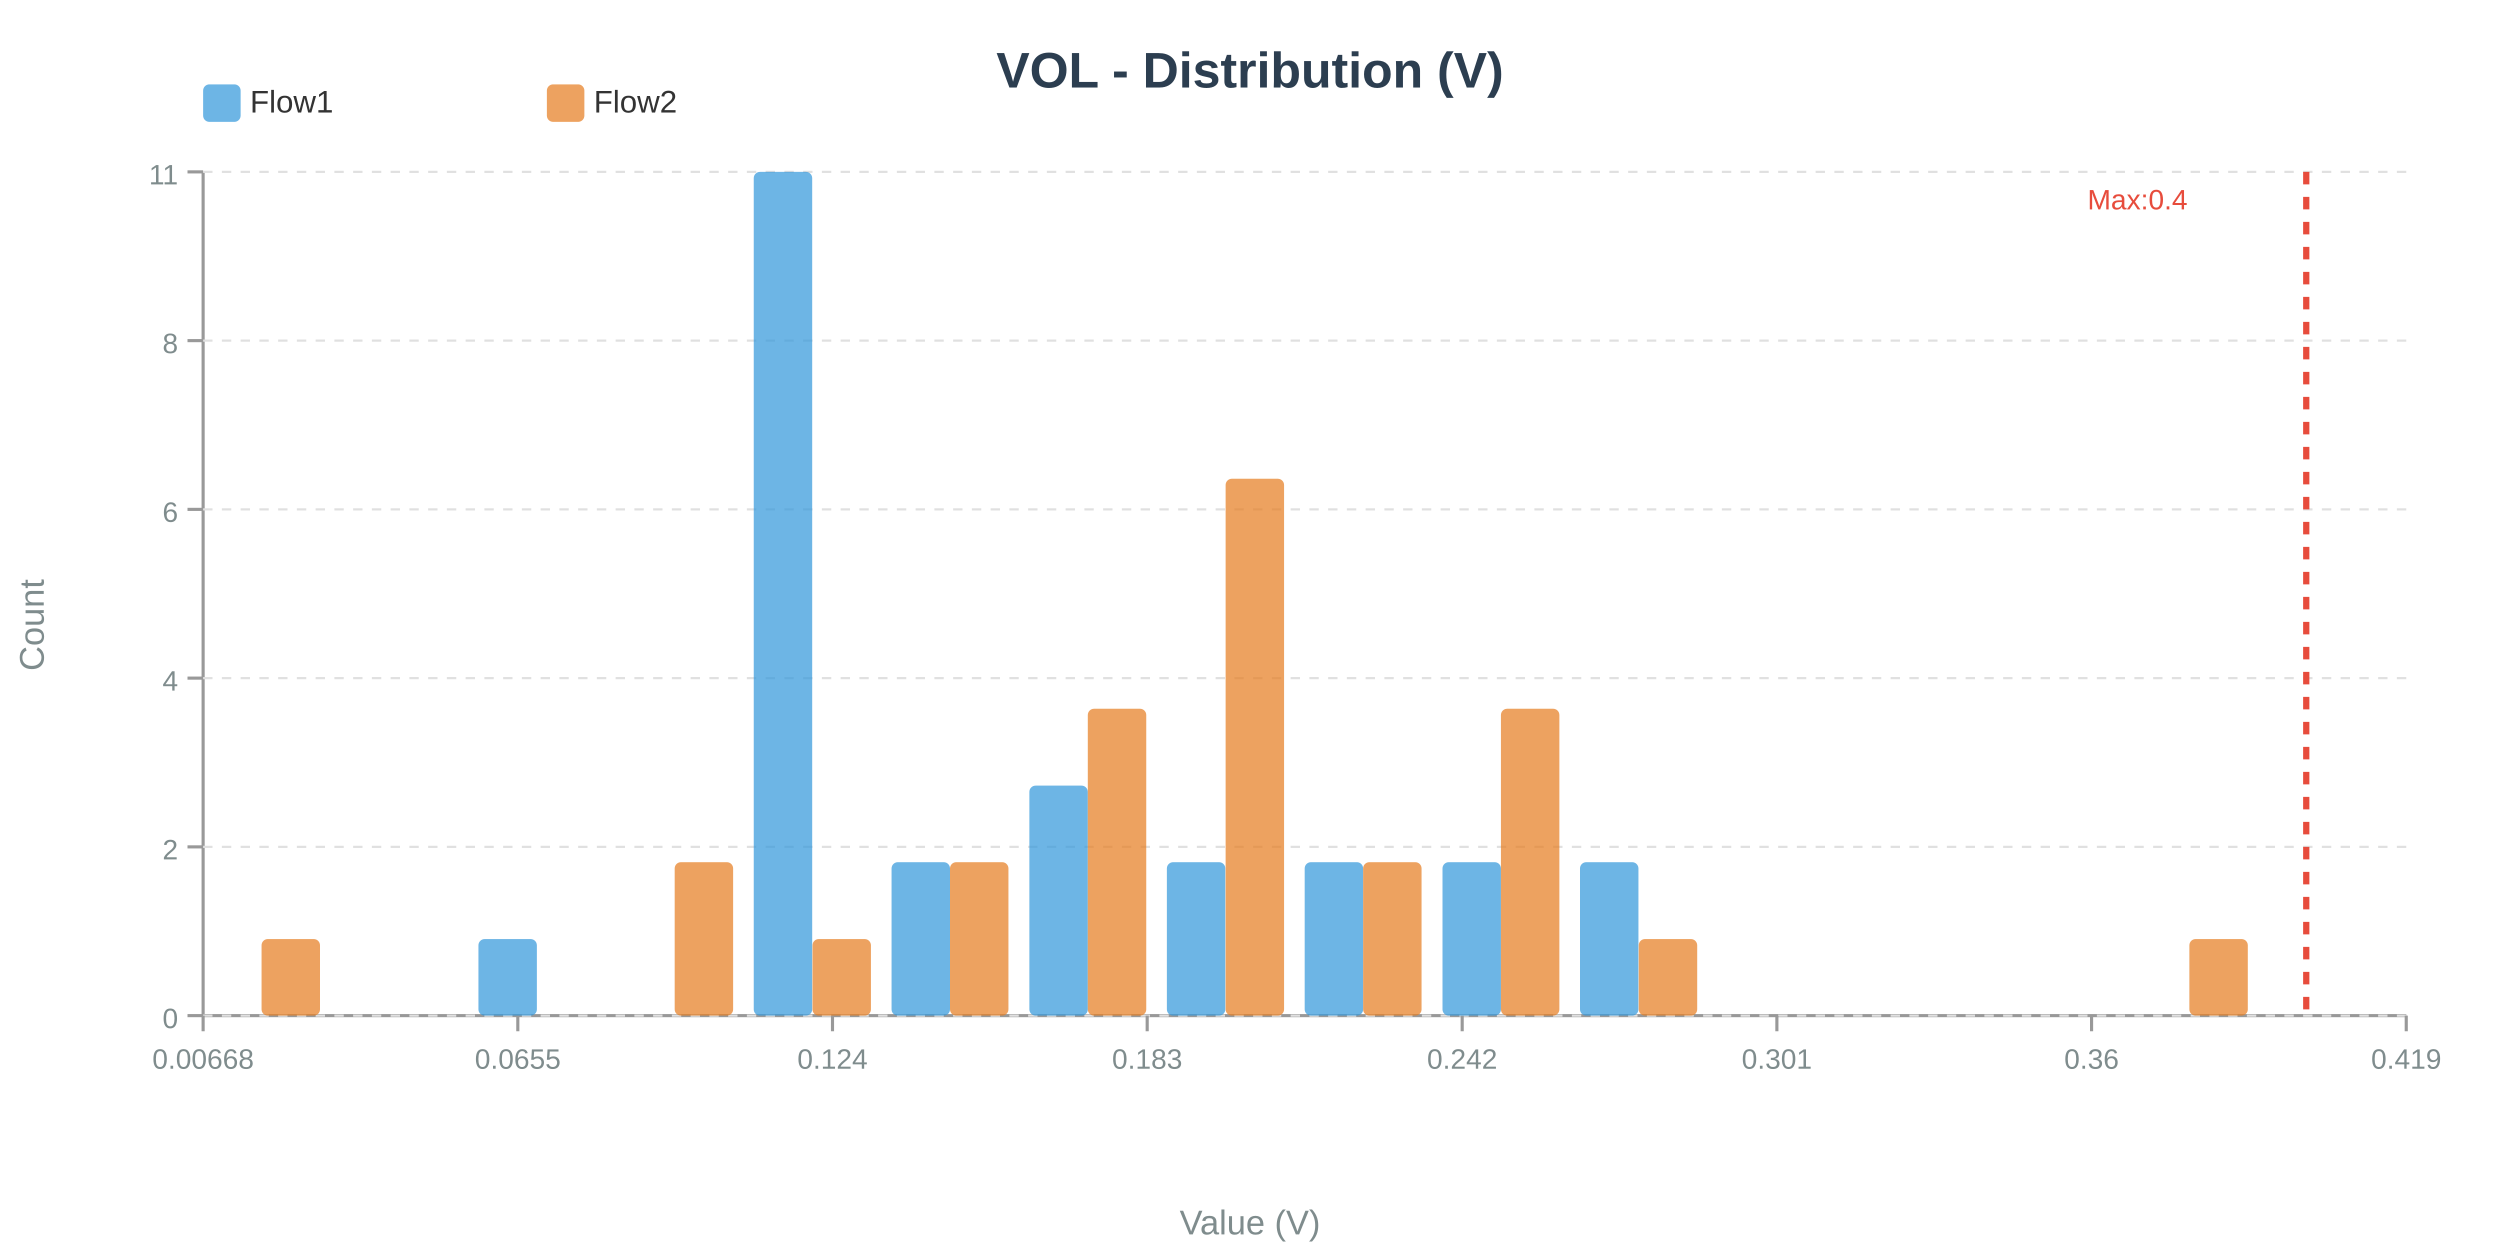
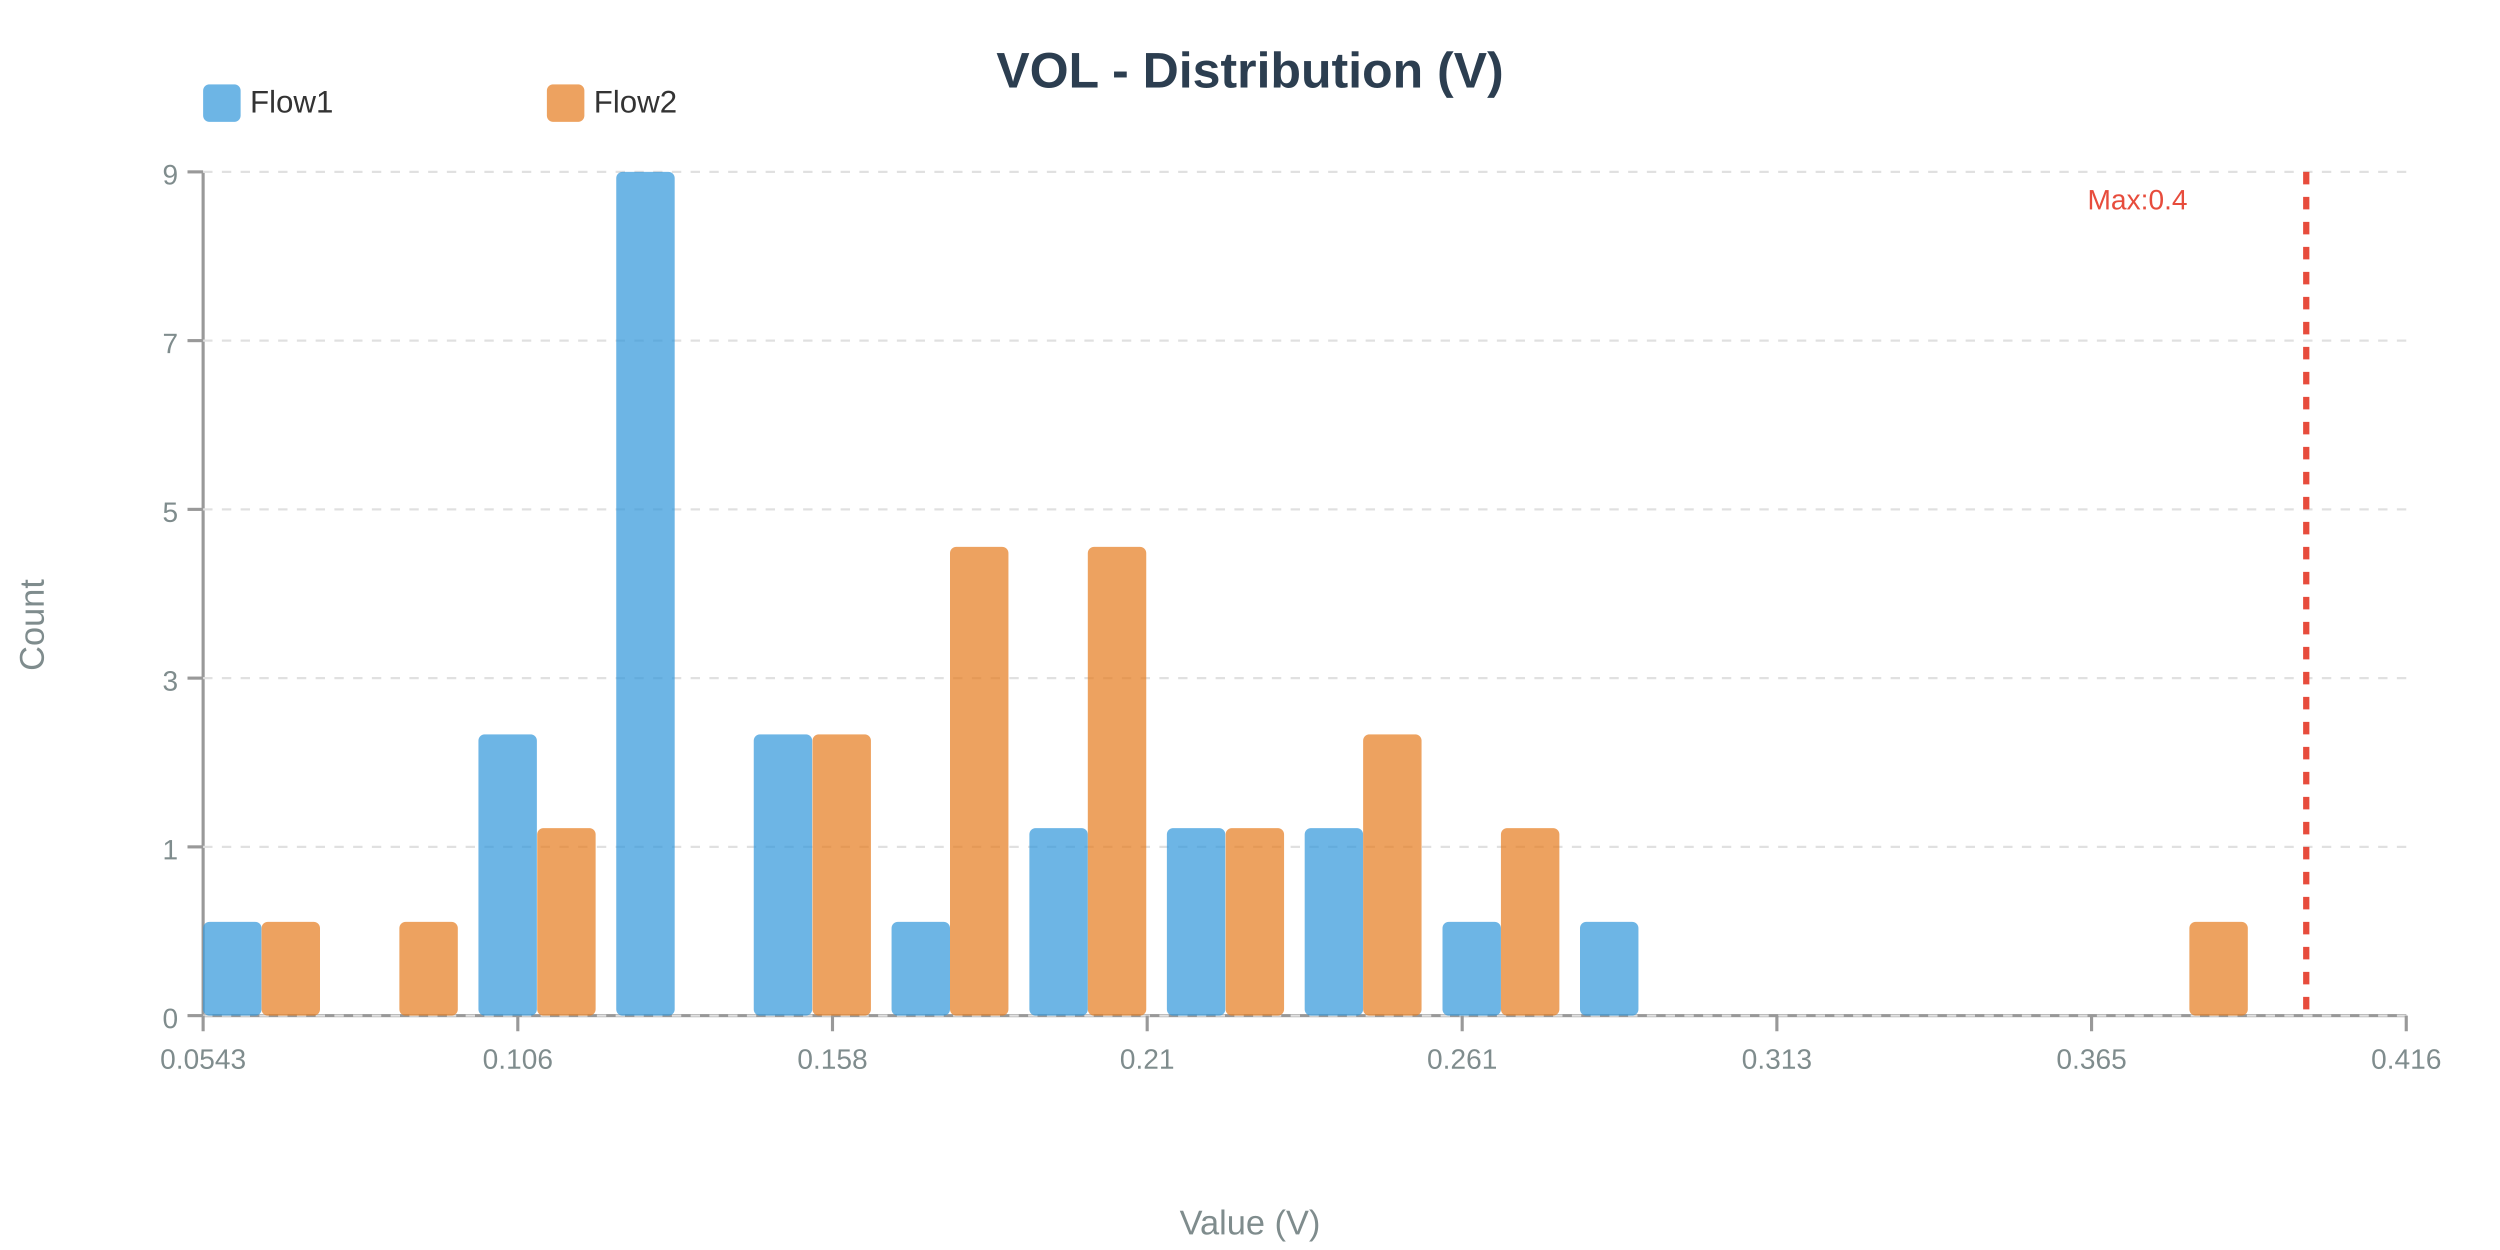
<svg xmlns="http://www.w3.org/2000/svg" width="800" height="400" viewBox="0 0 800 400">
  <rect width="800" height="400" fill="#ffffff" />
  <text x="400.0" y="28.0" font-size="16" font-weight="bold" text-anchor="middle" fill="#2c3e50" font-family="Arial,sans-serif">VOL - Distribution (V)</text>
  <line x1="65.0" y1="325.0" x2="770.0" y2="325.0" stroke="#999" stroke-width="1" />
  <line x1="65.0" y1="55.0" x2="65.0" y2="325.0" stroke="#999" stroke-width="1" />
  <line x1="60.0" y1="325.0" x2="65.0" y2="325.0" stroke="#999" stroke-width="1" />
  <line x1="65.0" y1="325.0" x2="770.0" y2="325.0" stroke="#e0e0e0" stroke-width="0.7" stroke-dasharray="3,3" />
  <text x="57.0" y="329.0" font-size="9" font-weight="normal" text-anchor="end" fill="#7f8c8d" font-family="Arial,sans-serif">0</text>
  <line x1="60.0" y1="271.0" x2="65.0" y2="271.0" stroke="#999" stroke-width="1" />
  <line x1="65.0" y1="271.0" x2="770.0" y2="271.0" stroke="#e0e0e0" stroke-width="0.7" stroke-dasharray="3,3" />
-   <text x="57.0" y="275.0" font-size="9" font-weight="normal" text-anchor="end" fill="#7f8c8d" font-family="Arial,sans-serif">2</text>
+   <text x="57.0" y="275.0" font-size="9" font-weight="normal" text-anchor="end" fill="#7f8c8d" font-family="Arial,sans-serif">1</text>
  <line x1="60.0" y1="217.0" x2="65.0" y2="217.0" stroke="#999" stroke-width="1" />
  <line x1="65.0" y1="217.0" x2="770.0" y2="217.0" stroke="#e0e0e0" stroke-width="0.7" stroke-dasharray="3,3" />
-   <text x="57.0" y="221.0" font-size="9" font-weight="normal" text-anchor="end" fill="#7f8c8d" font-family="Arial,sans-serif">4</text>
+   <text x="57.0" y="221.0" font-size="9" font-weight="normal" text-anchor="end" fill="#7f8c8d" font-family="Arial,sans-serif">3</text>
  <line x1="60.0" y1="163.0" x2="65.0" y2="163.0" stroke="#999" stroke-width="1" />
  <line x1="65.0" y1="163.0" x2="770.0" y2="163.0" stroke="#e0e0e0" stroke-width="0.7" stroke-dasharray="3,3" />
-   <text x="57.0" y="167.0" font-size="9" font-weight="normal" text-anchor="end" fill="#7f8c8d" font-family="Arial,sans-serif">6</text>
+   <text x="57.0" y="167.0" font-size="9" font-weight="normal" text-anchor="end" fill="#7f8c8d" font-family="Arial,sans-serif">5</text>
  <line x1="60.0" y1="109.0" x2="65.0" y2="109.0" stroke="#999" stroke-width="1" />
  <line x1="65.0" y1="109.0" x2="770.0" y2="109.0" stroke="#e0e0e0" stroke-width="0.7" stroke-dasharray="3,3" />
-   <text x="57.0" y="113.0" font-size="9" font-weight="normal" text-anchor="end" fill="#7f8c8d" font-family="Arial,sans-serif">8</text>
+   <text x="57.0" y="113.0" font-size="9" font-weight="normal" text-anchor="end" fill="#7f8c8d" font-family="Arial,sans-serif">7</text>
  <line x1="60.0" y1="55.0" x2="65.0" y2="55.0" stroke="#999" stroke-width="1" />
  <line x1="65.0" y1="55.0" x2="770.0" y2="55.0" stroke="#e0e0e0" stroke-width="0.7" stroke-dasharray="3,3" />
-   <text x="57.0" y="59.0" font-size="9" font-weight="normal" text-anchor="end" fill="#7f8c8d" font-family="Arial,sans-serif">11</text>
+   <text x="57.0" y="59.0" font-size="9" font-weight="normal" text-anchor="end" fill="#7f8c8d" font-family="Arial,sans-serif">9</text>
  <line x1="65.0" y1="325.0" x2="65.0" y2="330.0" stroke="#999" stroke-width="1" />
-   <text x="65.0" y="342.0" font-size="9" font-weight="normal" text-anchor="middle" fill="#7f8c8d" font-family="Arial,sans-serif">0.00668</text>
+   <text x="65.0" y="342.0" font-size="9" font-weight="normal" text-anchor="middle" fill="#7f8c8d" font-family="Arial,sans-serif">0.0543</text>
  <line x1="165.7" y1="325.0" x2="165.7" y2="330.0" stroke="#999" stroke-width="1" />
-   <text x="165.7" y="342.0" font-size="9" font-weight="normal" text-anchor="middle" fill="#7f8c8d" font-family="Arial,sans-serif">0.0655</text>
+   <text x="165.7" y="342.0" font-size="9" font-weight="normal" text-anchor="middle" fill="#7f8c8d" font-family="Arial,sans-serif">0.106</text>
  <line x1="266.4" y1="325.0" x2="266.4" y2="330.0" stroke="#999" stroke-width="1" />
-   <text x="266.4" y="342.0" font-size="9" font-weight="normal" text-anchor="middle" fill="#7f8c8d" font-family="Arial,sans-serif">0.124</text>
+   <text x="266.4" y="342.0" font-size="9" font-weight="normal" text-anchor="middle" fill="#7f8c8d" font-family="Arial,sans-serif">0.158</text>
  <line x1="367.1" y1="325.0" x2="367.1" y2="330.0" stroke="#999" stroke-width="1" />
-   <text x="367.1" y="342.0" font-size="9" font-weight="normal" text-anchor="middle" fill="#7f8c8d" font-family="Arial,sans-serif">0.183</text>
+   <text x="367.1" y="342.0" font-size="9" font-weight="normal" text-anchor="middle" fill="#7f8c8d" font-family="Arial,sans-serif">0.21</text>
  <line x1="467.9" y1="325.0" x2="467.9" y2="330.0" stroke="#999" stroke-width="1" />
-   <text x="467.9" y="342.0" font-size="9" font-weight="normal" text-anchor="middle" fill="#7f8c8d" font-family="Arial,sans-serif">0.242</text>
+   <text x="467.9" y="342.0" font-size="9" font-weight="normal" text-anchor="middle" fill="#7f8c8d" font-family="Arial,sans-serif">0.261</text>
  <line x1="568.6" y1="325.0" x2="568.6" y2="330.0" stroke="#999" stroke-width="1" />
-   <text x="568.6" y="342.0" font-size="9" font-weight="normal" text-anchor="middle" fill="#7f8c8d" font-family="Arial,sans-serif">0.301</text>
+   <text x="568.6" y="342.0" font-size="9" font-weight="normal" text-anchor="middle" fill="#7f8c8d" font-family="Arial,sans-serif">0.313</text>
  <line x1="669.3" y1="325.0" x2="669.3" y2="330.0" stroke="#999" stroke-width="1" />
-   <text x="669.3" y="342.0" font-size="9" font-weight="normal" text-anchor="middle" fill="#7f8c8d" font-family="Arial,sans-serif">0.36</text>
+   <text x="669.3" y="342.0" font-size="9" font-weight="normal" text-anchor="middle" fill="#7f8c8d" font-family="Arial,sans-serif">0.365</text>
  <line x1="770.0" y1="325.0" x2="770.0" y2="330.0" stroke="#999" stroke-width="1" />
-   <text x="770.0" y="342.0" font-size="9" font-weight="normal" text-anchor="middle" fill="#7f8c8d" font-family="Arial,sans-serif">0.419</text>
+   <text x="770.0" y="342.0" font-size="9" font-weight="normal" text-anchor="middle" fill="#7f8c8d" font-family="Arial,sans-serif">0.416</text>
  <text x="400.0" y="395.0" font-size="11" font-weight="normal" text-anchor="middle" fill="#7f8c8d" font-family="Arial,sans-serif">Value (V)</text>
  <text x="14.0" y="200.0" font-size="11" font-weight="normal" text-anchor="middle" fill="#7f8c8d" font-family="Arial,sans-serif" transform="rotate(-90,14,200.0)">Count</text>
-   <rect x="153.1" y="300.5" width="18.7" height="24.5" fill="#3498db" stroke="none" stroke-width="1" opacity="0.72" rx="2" />
-   <rect x="241.2" y="55.0" width="18.7" height="270.0" fill="#3498db" stroke="none" stroke-width="1" opacity="0.72" rx="2" />
-   <rect x="285.3" y="275.9" width="18.7" height="49.1" fill="#3498db" stroke="none" stroke-width="1" opacity="0.72" rx="2" />
-   <rect x="329.4" y="251.4" width="18.7" height="73.6" fill="#3498db" stroke="none" stroke-width="1" opacity="0.72" rx="2" />
-   <rect x="373.4" y="275.9" width="18.7" height="49.1" fill="#3498db" stroke="none" stroke-width="1" opacity="0.72" rx="2" />
-   <rect x="417.5" y="275.9" width="18.7" height="49.1" fill="#3498db" stroke="none" stroke-width="1" opacity="0.72" rx="2" />
-   <rect x="461.6" y="275.9" width="18.7" height="49.1" fill="#3498db" stroke="none" stroke-width="1" opacity="0.72" rx="2" />
-   <rect x="505.6" y="275.9" width="18.7" height="49.1" fill="#3498db" stroke="none" stroke-width="1" opacity="0.72" rx="2" />
+   <rect x="65.0" y="295.0" width="18.7" height="30.0" fill="#3498db" stroke="none" stroke-width="1" opacity="0.72" rx="2" />
+   <rect x="153.1" y="235.0" width="18.7" height="90.0" fill="#3498db" stroke="none" stroke-width="1" opacity="0.72" rx="2" />
+   <rect x="197.2" y="55.0" width="18.7" height="270.0" fill="#3498db" stroke="none" stroke-width="1" opacity="0.72" rx="2" />
+   <rect x="241.2" y="235.0" width="18.7" height="90.0" fill="#3498db" stroke="none" stroke-width="1" opacity="0.72" rx="2" />
+   <rect x="285.3" y="295.0" width="18.7" height="30.0" fill="#3498db" stroke="none" stroke-width="1" opacity="0.72" rx="2" />
+   <rect x="329.4" y="265.0" width="18.7" height="60.0" fill="#3498db" stroke="none" stroke-width="1" opacity="0.72" rx="2" />
+   <rect x="373.4" y="265.0" width="18.7" height="60.0" fill="#3498db" stroke="none" stroke-width="1" opacity="0.72" rx="2" />
+   <rect x="417.5" y="265.0" width="18.7" height="60.0" fill="#3498db" stroke="none" stroke-width="1" opacity="0.72" rx="2" />
+   <rect x="461.6" y="295.0" width="18.7" height="30.0" fill="#3498db" stroke="none" stroke-width="1" opacity="0.72" rx="2" />
+   <rect x="505.6" y="295.0" width="18.7" height="30.0" fill="#3498db" stroke="none" stroke-width="1" opacity="0.72" rx="2" />
  <rect x="65.0" y="27.0" width="12.0" height="12.0" fill="#3498db" stroke="none" stroke-width="1" opacity="0.72" rx="2" />
  <text x="80.0" y="36.0" font-size="10" font-weight="normal" text-anchor="start" fill="#333" font-family="Arial,sans-serif">Flow1</text>
-   <rect x="83.7" y="300.5" width="18.7" height="24.5" fill="#e67e22" stroke="none" stroke-width="1" opacity="0.72" rx="2" />
-   <rect x="215.9" y="275.9" width="18.7" height="49.1" fill="#e67e22" stroke="none" stroke-width="1" opacity="0.72" rx="2" />
-   <rect x="260.0" y="300.5" width="18.7" height="24.5" fill="#e67e22" stroke="none" stroke-width="1" opacity="0.72" rx="2" />
-   <rect x="304.0" y="275.9" width="18.7" height="49.1" fill="#e67e22" stroke="none" stroke-width="1" opacity="0.72" rx="2" />
-   <rect x="348.1" y="226.8" width="18.7" height="98.2" fill="#e67e22" stroke="none" stroke-width="1" opacity="0.72" rx="2" />
-   <rect x="392.2" y="153.2" width="18.7" height="171.8" fill="#e67e22" stroke="none" stroke-width="1" opacity="0.72" rx="2" />
-   <rect x="436.2" y="275.9" width="18.7" height="49.1" fill="#e67e22" stroke="none" stroke-width="1" opacity="0.72" rx="2" />
-   <rect x="480.3" y="226.8" width="18.7" height="98.2" fill="#e67e22" stroke="none" stroke-width="1" opacity="0.72" rx="2" />
-   <rect x="524.4" y="300.5" width="18.7" height="24.5" fill="#e67e22" stroke="none" stroke-width="1" opacity="0.72" rx="2" />
-   <rect x="700.6" y="300.5" width="18.7" height="24.5" fill="#e67e22" stroke="none" stroke-width="1" opacity="0.72" rx="2" />
+   <rect x="83.7" y="295.0" width="18.7" height="30.0" fill="#e67e22" stroke="none" stroke-width="1" opacity="0.72" rx="2" />
+   <rect x="127.8" y="295.0" width="18.7" height="30.0" fill="#e67e22" stroke="none" stroke-width="1" opacity="0.72" rx="2" />
+   <rect x="171.9" y="265.0" width="18.7" height="60.0" fill="#e67e22" stroke="none" stroke-width="1" opacity="0.72" rx="2" />
+   <rect x="260.0" y="235.0" width="18.7" height="90.0" fill="#e67e22" stroke="none" stroke-width="1" opacity="0.72" rx="2" />
+   <rect x="304.0" y="175.0" width="18.7" height="150.0" fill="#e67e22" stroke="none" stroke-width="1" opacity="0.72" rx="2" />
+   <rect x="348.1" y="175.0" width="18.7" height="150.0" fill="#e67e22" stroke="none" stroke-width="1" opacity="0.72" rx="2" />
+   <rect x="392.2" y="265.0" width="18.7" height="60.0" fill="#e67e22" stroke="none" stroke-width="1" opacity="0.72" rx="2" />
+   <rect x="436.2" y="235.0" width="18.7" height="90.0" fill="#e67e22" stroke="none" stroke-width="1" opacity="0.72" rx="2" />
+   <rect x="480.3" y="265.0" width="18.7" height="60.0" fill="#e67e22" stroke="none" stroke-width="1" opacity="0.72" rx="2" />
+   <rect x="700.6" y="295.0" width="18.7" height="30.0" fill="#e67e22" stroke="none" stroke-width="1" opacity="0.72" rx="2" />
  <rect x="175.0" y="27.0" width="12.0" height="12.0" fill="#e67e22" stroke="none" stroke-width="1" opacity="0.72" rx="2" />
  <text x="190.0" y="36.0" font-size="10" font-weight="normal" text-anchor="start" fill="#333" font-family="Arial,sans-serif">Flow2</text>
  <line x1="738.0" y1="55.0" x2="738.0" y2="325.0" stroke="#e74c3c" stroke-width="2" stroke-dasharray="4,4" />
  <text x="668.0" y="67.0" font-size="9" font-weight="normal" text-anchor="start" fill="#e74c3c" font-family="Arial,sans-serif">Max:0.4</text>
</svg>
